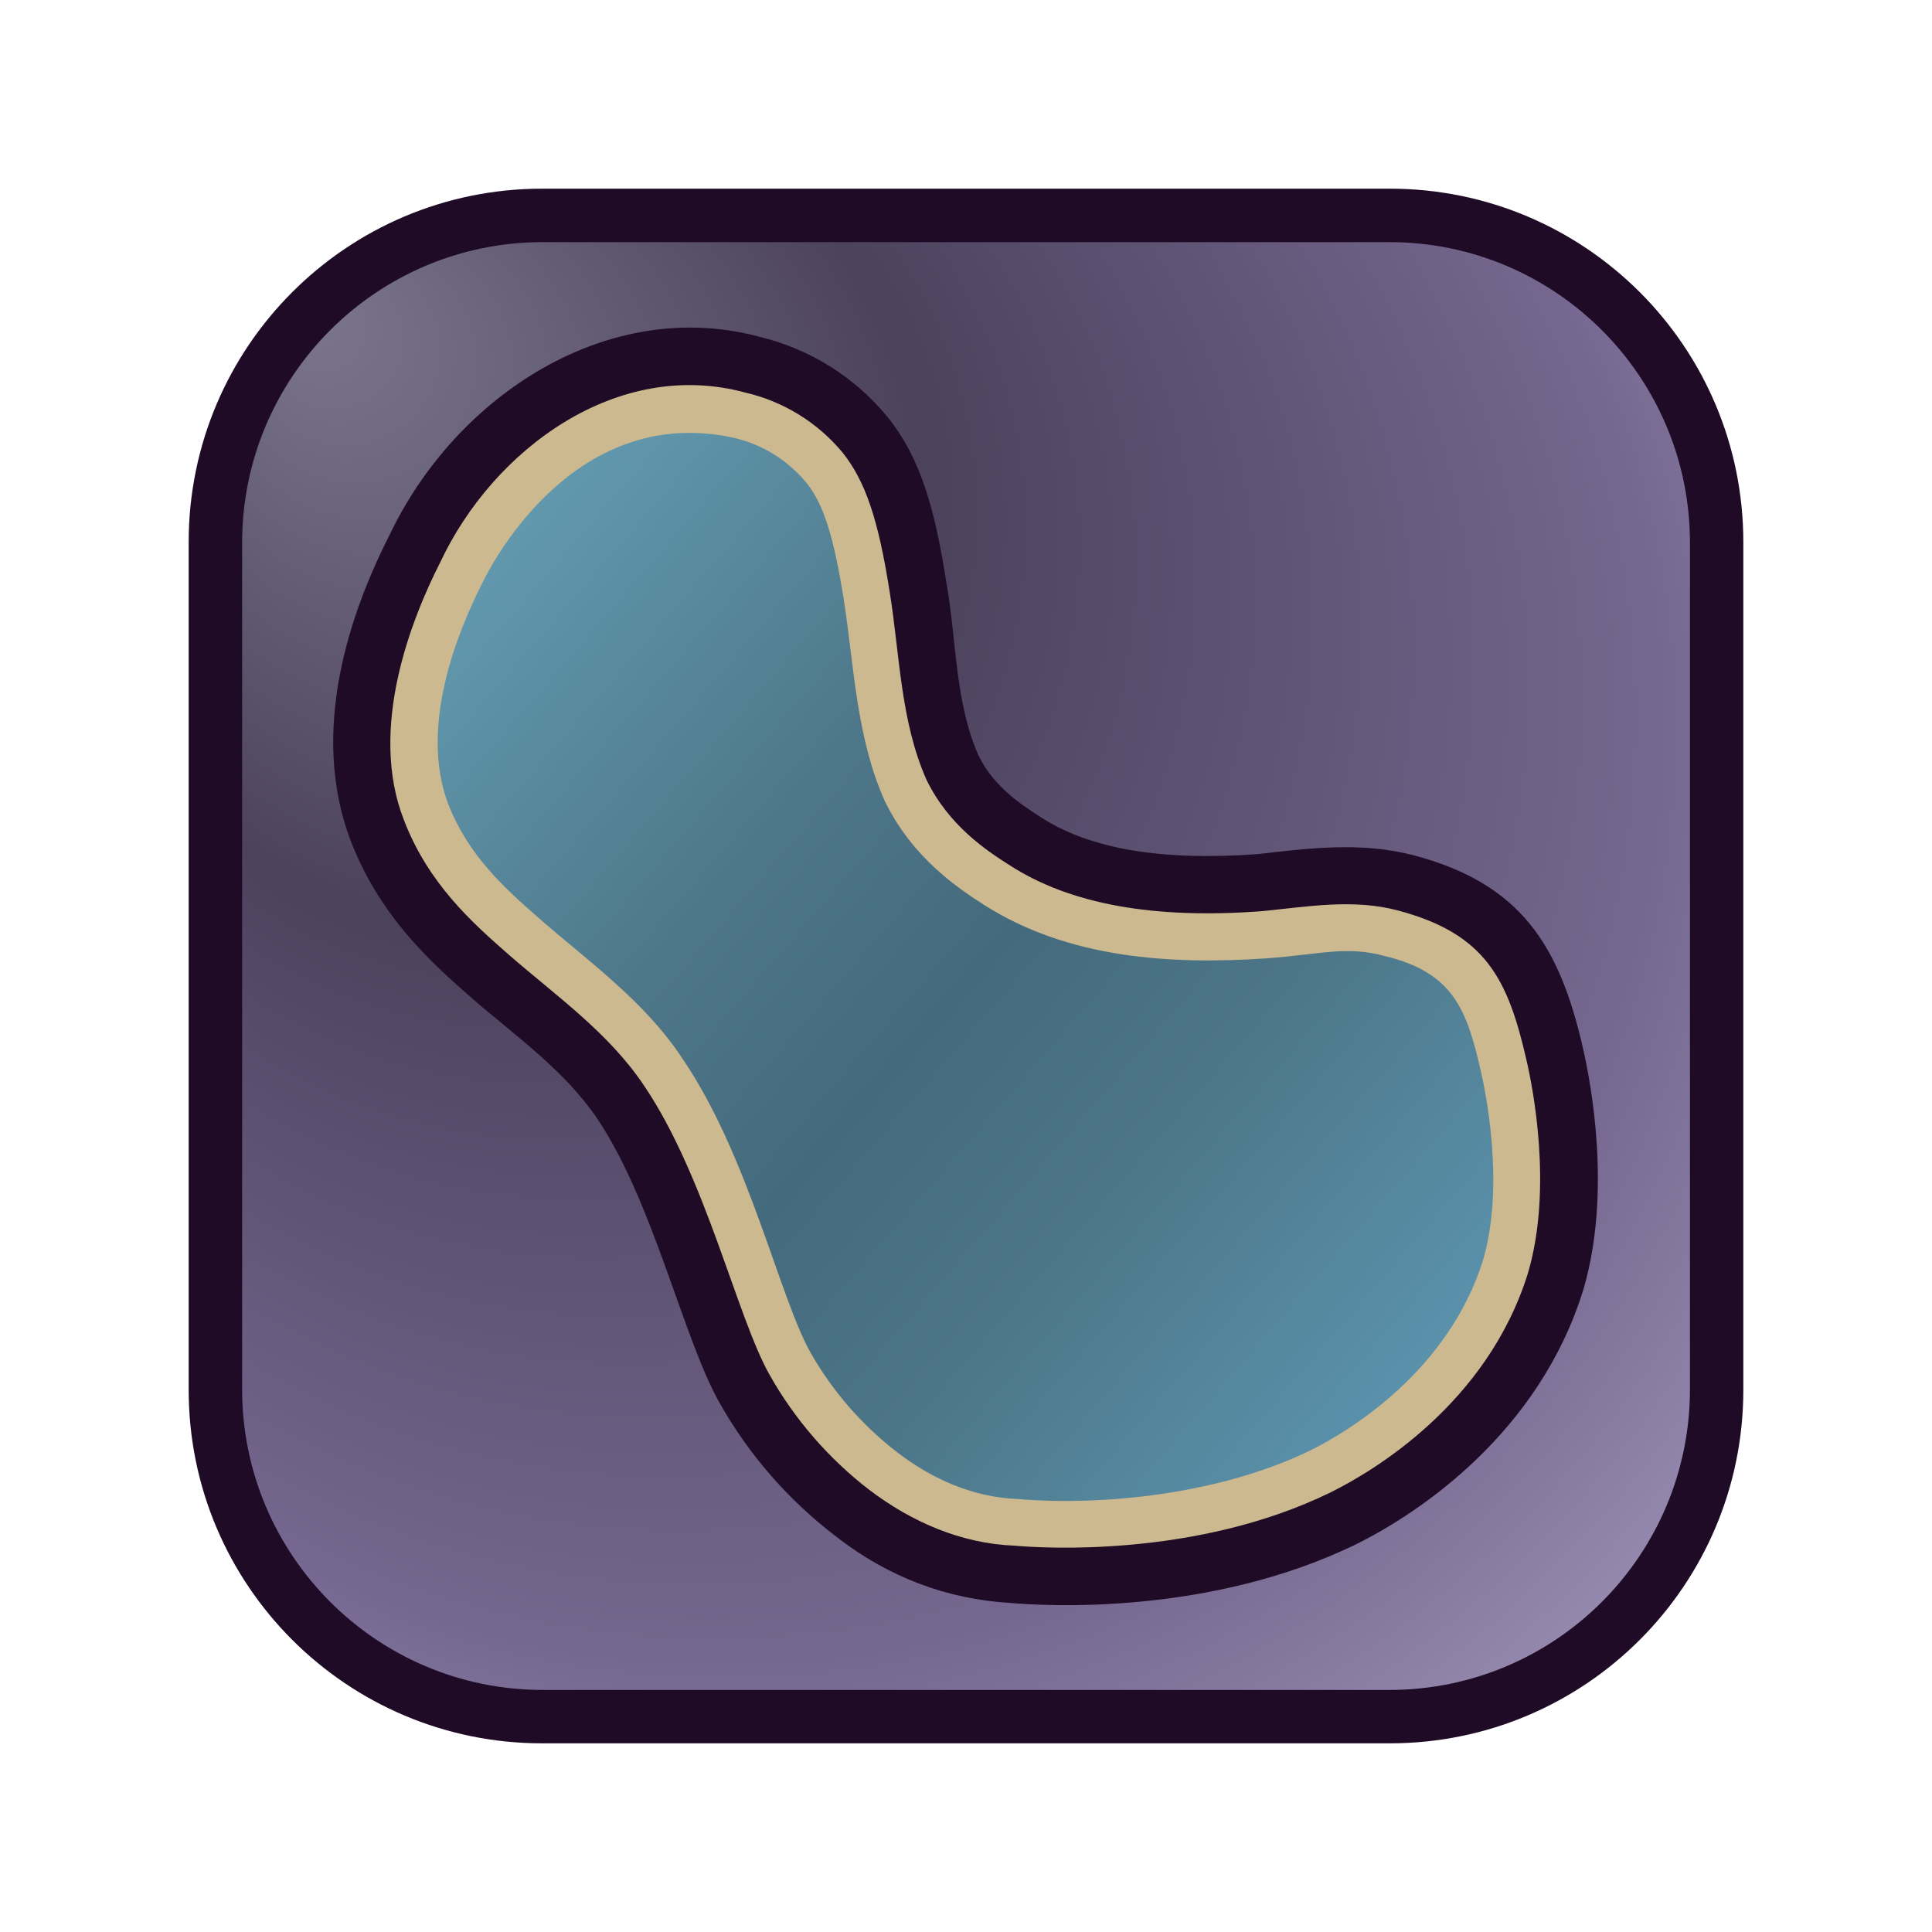
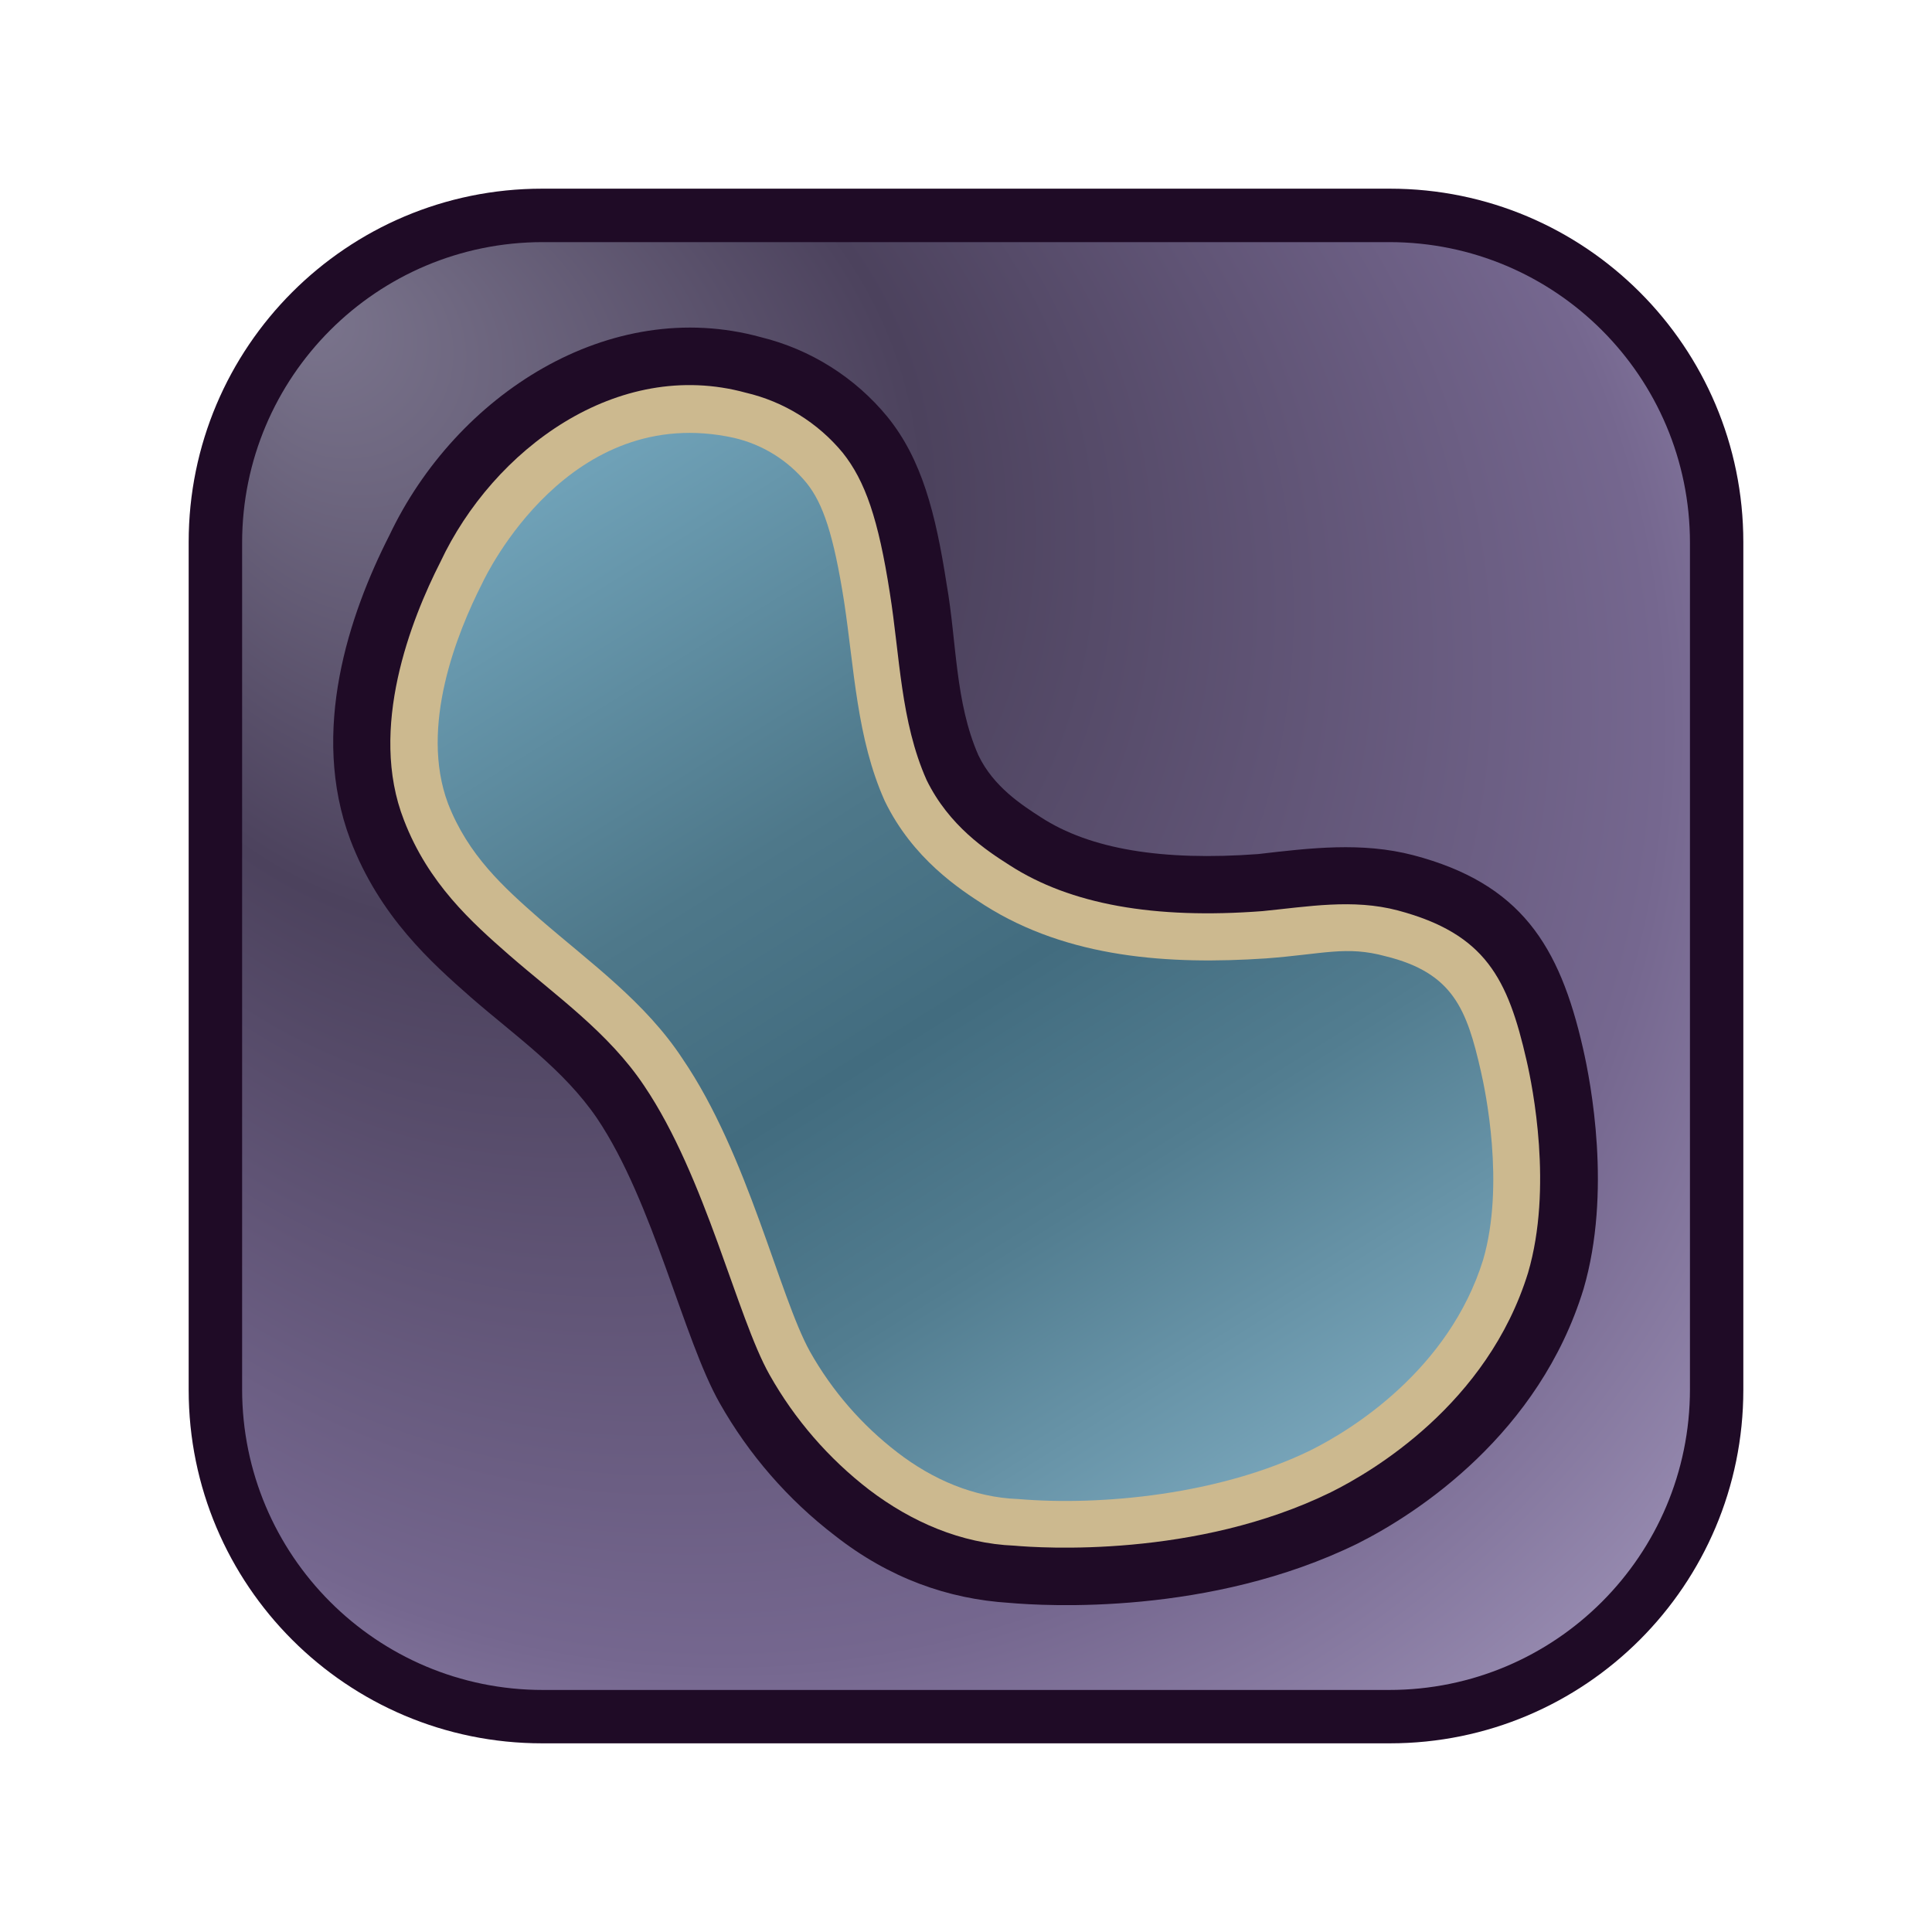
<svg xmlns="http://www.w3.org/2000/svg" width="1024" height="1024" viewBox="0 0 207.1 207.1" version="1.1" id="svg22">
  <defs id="defs19">
    <style id="style1">
      .a {
        fill: #06283d;
      }

      .b {
        fill: url(#a);
      }

      .c {
        fill: #a59678;
      }

      .d {
        fill: url(#b);
      }
    </style>
    <radialGradient id="a" cx="103.55" cy="103.55" fx="14.832" fy="15.613" r="196.89" gradientUnits="userSpaceOnUse" gradientTransform="translate(-4.7683716e-6)">
      <stop offset="0" stop-color="#746b7f" id="stop1" style="stop-color:#7b758d;stop-opacity:1;" />
      <stop offset="0.292" stop-color="#4b475b" id="stop4" style="stop-color:#4c425d;stop-opacity:1;" />
      <stop offset="0.635" stop-color="#4b475b" id="stop13" style="stop-color:#75678f;stop-opacity:1;" />
      <stop offset="0.852" stop-color="#bcb5d9" id="stop10" style="stop-color:#aba0c4;stop-opacity:1;" />
    </radialGradient>
-     <linearGradient id="b" x1="38.31" y1="53.82" x2="165.6" y2="163.88" gradientUnits="userSpaceOnUse">
-       <stop offset="0" stop-color="#448491" id="stop11" style="stop-color:#6299af;stop-opacity:1;" />
-       <stop offset="0.329" stop-color="#526a77" id="stop14" style="stop-color:#4d7688;stop-opacity:1;" />
-       <stop offset="0.513" stop-color="#526a77" id="stop2" style="stop-color:#436b7d;stop-opacity:1;" />
-       <stop offset="0.698" stop-color="#526a77" id="stop12" style="stop-color:#4c7587;stop-opacity:1;" />
-       <stop offset="1" stop-color="#94d1d6" id="stop19" style="stop-color:#5b93ad;stop-opacity:1;" />
+     <linearGradient id="b" x1="57.369" y1="37.498" x2="146.541" y2="180.202" gradientUnits="userSpaceOnUse">
+       <stop offset="0" stop-color="#448491" id="stop11" style="stop-color:#6fa1b7;stop-opacity:1;" />
+       <stop offset="0.329" stop-color="#526a77" id="stop14" style="stop-color:#4e788a;stop-opacity:1;" />
+       <stop offset="0.513" stop-color="#526a77" id="stop2" style="stop-color:#426c7f;stop-opacity:1;" />
+       <stop offset="0.698" stop-color="#526a77" id="stop12" style="stop-color:#527d90;stop-opacity:1;" />
+       <stop offset="1" stop-color="#94d1d6" id="stop19" style="stop-color:#7ca9be;stop-opacity:1;" />
    </linearGradient>
    <radialGradient id="a-5" cx="103.55" cy="103.55" fx="14.832" fy="15.613" r="196.89" gradientUnits="userSpaceOnUse" gradientTransform="translate(117.0395,-39.54221)">
      <stop offset="0" stop-color="#746b7f" id="stop1-2" />
      <stop offset="0.12" stop-color="#615b6f" id="stop2-7" />
      <stop offset="0.26" stop-color="#514c60" id="stop3-6" />
      <stop offset="0.37" stop-color="#4b475b" id="stop4-1" />
      <stop offset="0.44" stop-color="#4f4b5f" id="stop5-4" />
      <stop offset="0.51" stop-color="#5a566c" id="stop6-2" />
      <stop offset="0.59" stop-color="#6d6881" id="stop7-3" />
      <stop offset="0.67" stop-color="#87829e" id="stop8-2" />
      <stop offset="0.74" stop-color="#a9a2c3" id="stop9-2" />
      <stop offset="0.78" stop-color="#bcb5d9" id="stop10-1" />
    </radialGradient>
  </defs>
  <g id="g22" transform="matrix(0.8046875,0,0,0.8046875,20.22461,20.22461)">
    <rect class="b" x="4.6601943e-07" y="4.6601943e-07" width="207.1" height="207.1" rx="47.084" id="rect20-8" style="fill:#1f0b26;fill-opacity:1;stroke-width:1.074" />
    <rect class="b" x="7.12" y="7.12" width="192.87" height="192.87" rx="40.058" id="rect20" style="fill:url(#a)" />
    <g id="g32" transform="translate(-3.971458)">
      <path class="a" d="M 113.3,188.39 C 105.134,187.879 97.294,185.107 90.06,179.43 83.803,174.634 78.578,168.624 74.7,161.76 69.864,153.235 65.883,135.009 58.39,123.87 53.957,117.347 47.467,112.858 41.61,107.76 36.341,103.13 29.408,96.976 25.51,86.75 20.071,72.297 25.365,56.68 30.7,46.2 39.581,27.46 60.012,14.234 80.19,19.78 c 6.623,1.624 12.542,5.35 16.87,10.62 4.56,5.64 6.4,12.73 7.89,22.34 1.329,7.54 1.102,15.641 4.22,22.73 2,4.2 5.82,6.65 8.33,8.27 6.546,4.251 16.163,5.841 28.93,4.9 6.941,-0.805 13.812,-1.642 20.68,0.15 14.336,3.772 19.477,12.037 22.59,25.67 1.072,4.652 3.85,19.226 0.09,32.1 -5.9,19.268 -22.005,29.871 -30.11,33.93 -19.643,9.633 -41.622,8.323 -46.38,7.9 z" id="path20" style="fill:#1f0b26;fill-opacity:1" />
      <path class="c" d="m 113.98,180.77 c -7.124,-0.284 -13.718,-3.166 -19.35,-7.44 C 89.219,169.164 84.702,163.95 81.35,158 77.001,150.303 72.871,131.682 64.65,119.51 59.921,112.423 52.946,107.561 46.63,102.06 41.686,97.729 35.903,92.577 32.65,84.12 27.866,71.917 33.609,57.382 37.5,49.74 44.553,34.718 61.08,22.493 78.19,27.18 c 5.062,1.184 9.597,3.994 12.91,8 3,3.77 4.75,8.84 6.28,18.7 1.332,8.324 1.421,17.095 4.89,24.89 3,6.13 8,9.41 11.07,11.36 8.074,5.215 19.263,7.207 33.66,6.11 6.048,-0.593 12.062,-1.676 18.05,-0.09 11.686,3.111 14.659,9.086 17.15,20 0.812,3.519 3.503,16.954 0.2,28.25 -5.414,17.539 -20.813,26.538 -26.23,29.23 -18.03,8.854 -38.831,7.44 -42.19,7.14 z" id="path21" style="fill:#ccb98f;fill-opacity:1" />
      <path class="d" d="m 76.59,33.19 c 3.801,0.875 7.205,2.985 9.68,6 2.23,2.75 3.62,7 5,15.73 1.366,8.951 1.678,18.282 5.43,26.65 3.73,7.7 10,11.77 13.29,13.88 11.163,7.073 24.616,7.944 37.47,7.09 7.67,-0.57 10.71,-1.72 15.95,-0.29 9.008,2.211 10.826,7.08 12.7,15.33 0.583,2.512 3.224,15.082 0.3,25.11 -4.566,14.666 -17.547,22.684 -23.04,25.4 -12.004,5.849 -27.727,7.408 -38.87,6.47 -5.941,-0.215 -11.426,-2.605 -16.1,-6.2 -4.754,-3.647 -8.72,-8.219 -11.66,-13.44 -4.114,-7.405 -8.226,-26.174 -16.97,-39 -4.95,-7.552 -12.289,-12.795 -19,-18.61 C 45.903,93.042 41.189,88.793 38.51,81.88 34.713,71.692 39.674,59.242 43.09,52.54 43.629,51.389 54.69,28.397 76.59,33.19 Z" id="path22" style="fill:url(#b)" />
    </g>
  </g>
</svg>
